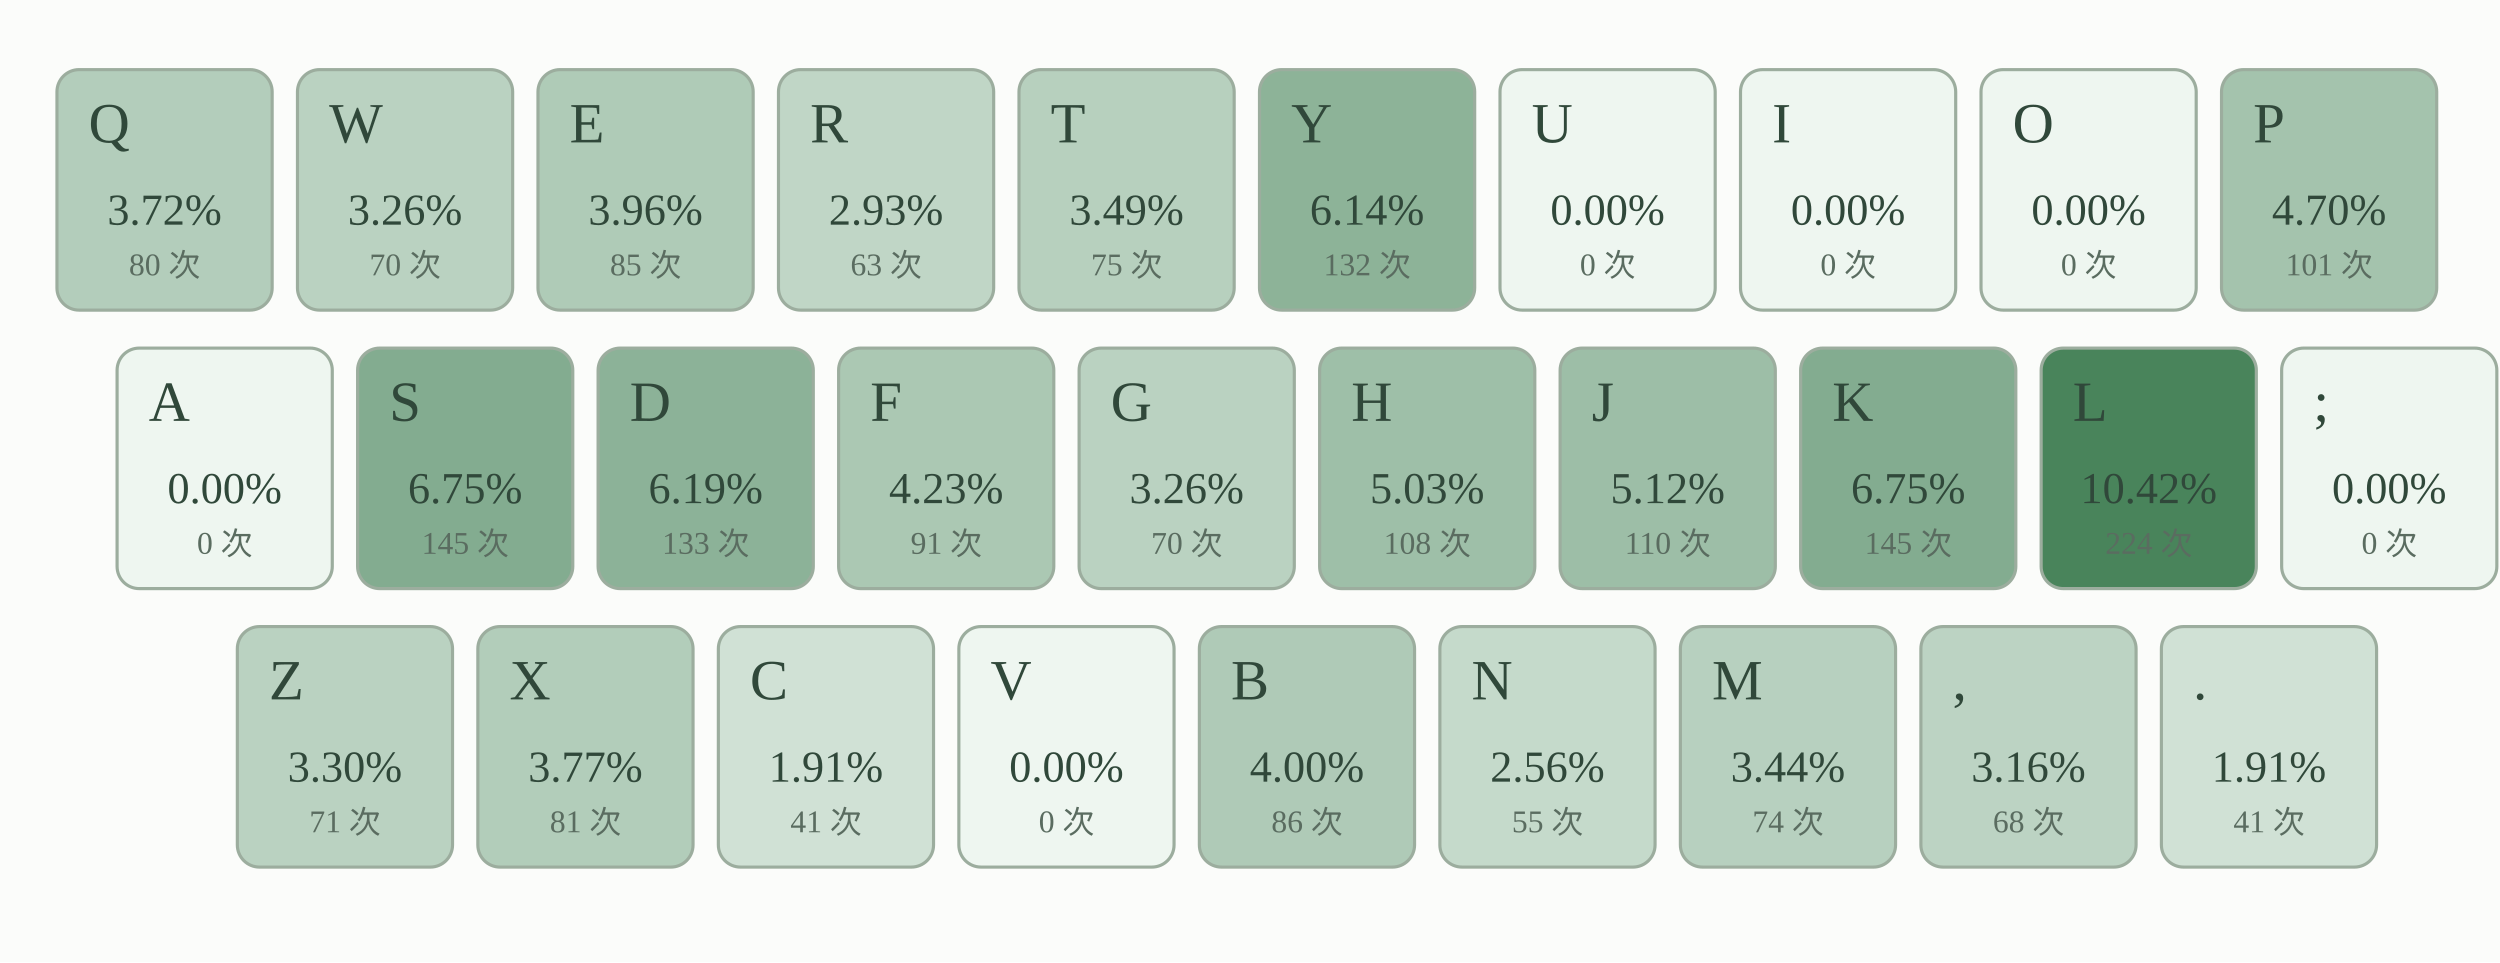
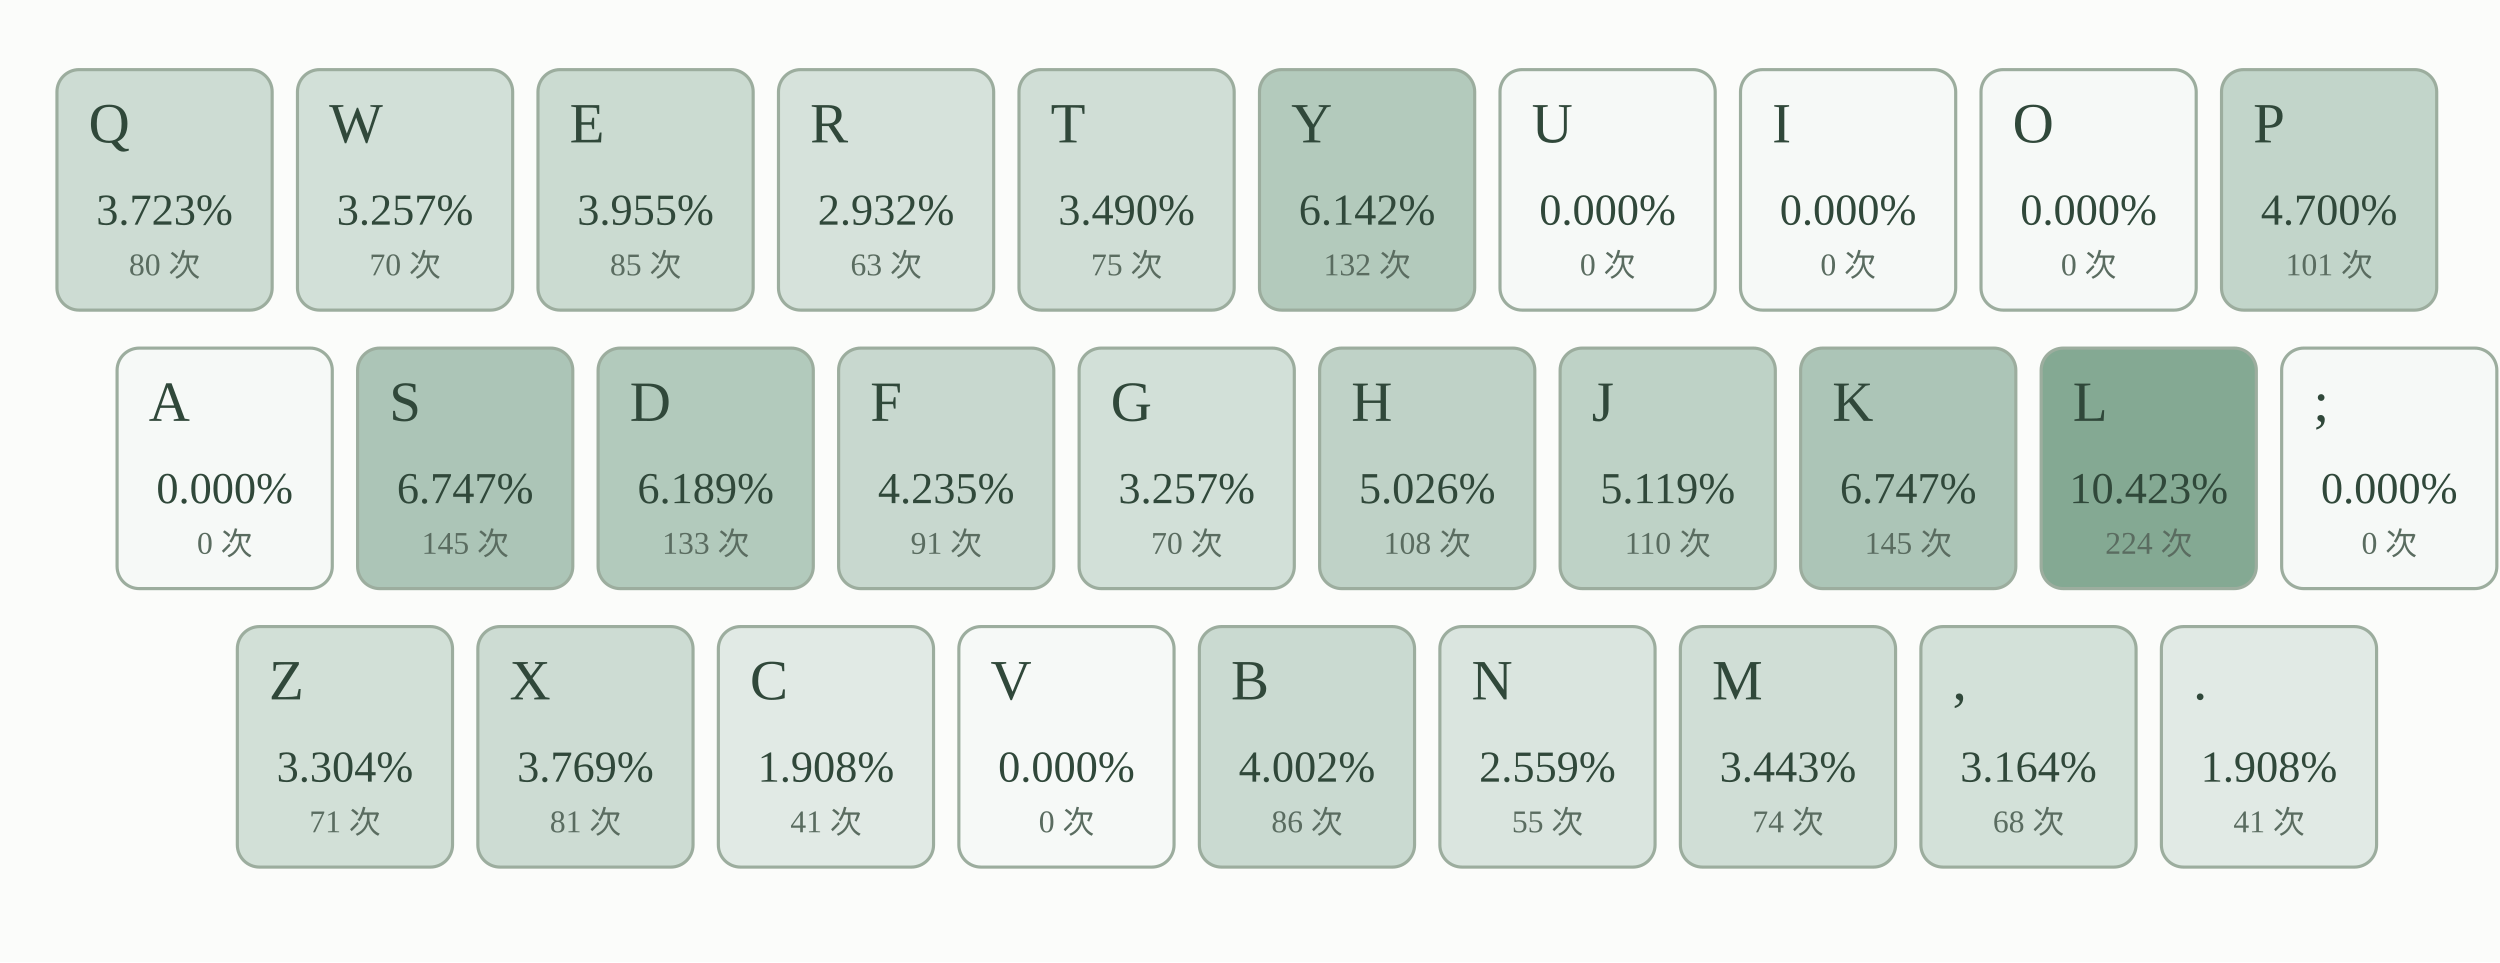
<svg xmlns="http://www.w3.org/2000/svg" viewBox="0 0 790 304" role="img" aria-labelledby="title desc">
  <rect width="790" height="304" fill="#fbfcfa" />
  <g data-mxkey="Q">
-     <rect x="18" y="22" width="68" height="76" rx="7" fill="rgb(179, 205, 187)" stroke="#9cad9e" />
+     <rect x="18" y="22" width="68" height="76" rx="7" fill="hsl(145 18% 83.429%)" stroke="#9cad9e" />
    <text x="28" y="45" font-size="18" fill="#30483a">Q</text>
-     <text x="52" y="71" text-anchor="middle" font-size="14" fill="#30483a">3.72%</text>
+     <text x="52" y="71" text-anchor="middle" font-size="14" fill="#30483a">3.723%</text>
    <text x="52" y="87" text-anchor="middle" font-size="10" fill="#5a6c60">80 次</text>
  </g>
  <g data-mxkey="W">
-     <rect x="94" y="22" width="68" height="76" rx="7" fill="rgb(186, 210, 193)" stroke="#9cad9e" />
+     <rect x="94" y="22" width="68" height="76" rx="7" fill="hsl(145 18% 85.125%)" stroke="#9cad9e" />
    <text x="104" y="45" font-size="18" fill="#30483a">W</text>
-     <text x="128" y="71" text-anchor="middle" font-size="14" fill="#30483a">3.26%</text>
+     <text x="128" y="71" text-anchor="middle" font-size="14" fill="#30483a">3.257%</text>
    <text x="128" y="87" text-anchor="middle" font-size="10" fill="#5a6c60">70 次</text>
  </g>
  <g data-mxkey="E">
-     <rect x="170" y="22" width="68" height="76" rx="7" fill="rgb(175, 203, 183)" stroke="#9cad9e" />
+     <rect x="170" y="22" width="68" height="76" rx="7" fill="hsl(145 18% 82.58%)" stroke="#9cad9e" />
    <text x="180" y="45" font-size="18" fill="#30483a">E</text>
-     <text x="204" y="71" text-anchor="middle" font-size="14" fill="#30483a">3.96%</text>
+     <text x="204" y="71" text-anchor="middle" font-size="14" fill="#30483a">3.955%</text>
    <text x="204" y="87" text-anchor="middle" font-size="10" fill="#5a6c60">85 次</text>
  </g>
  <g data-mxkey="R">
-     <rect x="246" y="22" width="68" height="76" rx="7" fill="rgb(192, 214, 198)" stroke="#9cad9e" />
+     <rect x="246" y="22" width="68" height="76" rx="7" fill="hsl(145 18% 86.312%)" stroke="#9cad9e" />
    <text x="256" y="45" font-size="18" fill="#30483a">R</text>
-     <text x="280" y="71" text-anchor="middle" font-size="14" fill="#30483a">2.93%</text>
+     <text x="280" y="71" text-anchor="middle" font-size="14" fill="#30483a">2.932%</text>
    <text x="280" y="87" text-anchor="middle" font-size="10" fill="#5a6c60">63 次</text>
  </g>
  <g data-mxkey="T">
-     <rect x="322" y="22" width="68" height="76" rx="7" fill="rgb(183, 208, 190)" stroke="#9cad9e" />
+     <rect x="322" y="22" width="68" height="76" rx="7" fill="hsl(145 18% 84.277%)" stroke="#9cad9e" />
    <text x="332" y="45" font-size="18" fill="#30483a">T</text>
-     <text x="356" y="71" text-anchor="middle" font-size="14" fill="#30483a">3.49%</text>
+     <text x="356" y="71" text-anchor="middle" font-size="14" fill="#30483a">3.490%</text>
    <text x="356" y="87" text-anchor="middle" font-size="10" fill="#5a6c60">75 次</text>
  </g>
  <g data-mxkey="Y">
-     <rect x="398" y="22" width="68" height="76" rx="7" fill="rgb(141, 179, 152)" stroke="#9cad9e" />
+     <rect x="398" y="22" width="68" height="76" rx="7" fill="hsl(145 18% 74.607%)" stroke="#9cad9e" />
    <text x="408" y="45" font-size="18" fill="#30483a">Y</text>
-     <text x="432" y="71" text-anchor="middle" font-size="14" fill="#30483a">6.14%</text>
+     <text x="432" y="71" text-anchor="middle" font-size="14" fill="#30483a">6.142%</text>
    <text x="432" y="87" text-anchor="middle" font-size="10" fill="#5a6c60">132 次</text>
  </g>
  <g data-mxkey="U">
-     <rect x="474" y="22" width="68" height="76" rx="7" fill="rgb(238, 246, 240)" stroke="#9cad9e" />
+     <rect x="474" y="22" width="68" height="76" rx="7" fill="hsl(145 18% 97%)" stroke="#9cad9e" />
    <text x="484" y="45" font-size="18" fill="#30483a">U</text>
-     <text x="508" y="71" text-anchor="middle" font-size="14" fill="#30483a">0.00%</text>
+     <text x="508" y="71" text-anchor="middle" font-size="14" fill="#30483a">0.000%</text>
    <text x="508" y="87" text-anchor="middle" font-size="10" fill="#5a6c60">0 次</text>
  </g>
  <g data-mxkey="I">
-     <rect x="550" y="22" width="68" height="76" rx="7" fill="rgb(238, 246, 240)" stroke="#9cad9e" />
+     <rect x="550" y="22" width="68" height="76" rx="7" fill="hsl(145 18% 97%)" stroke="#9cad9e" />
    <text x="560" y="45" font-size="18" fill="#30483a">I</text>
-     <text x="584" y="71" text-anchor="middle" font-size="14" fill="#30483a">0.00%</text>
+     <text x="584" y="71" text-anchor="middle" font-size="14" fill="#30483a">0.000%</text>
    <text x="584" y="87" text-anchor="middle" font-size="10" fill="#5a6c60">0 次</text>
  </g>
  <g data-mxkey="O">
-     <rect x="626" y="22" width="68" height="76" rx="7" fill="rgb(238, 246, 240)" stroke="#9cad9e" />
+     <rect x="626" y="22" width="68" height="76" rx="7" fill="hsl(145 18% 97%)" stroke="#9cad9e" />
    <text x="636" y="45" font-size="18" fill="#30483a">O</text>
-     <text x="660" y="71" text-anchor="middle" font-size="14" fill="#30483a">0.00%</text>
+     <text x="660" y="71" text-anchor="middle" font-size="14" fill="#30483a">0.000%</text>
    <text x="660" y="87" text-anchor="middle" font-size="10" fill="#5a6c60">0 次</text>
  </g>
  <g data-mxkey="P">
-     <rect x="702" y="22" width="68" height="76" rx="7" fill="rgb(164, 195, 173)" stroke="#9cad9e" />
+     <rect x="702" y="22" width="68" height="76" rx="7" fill="hsl(145 18% 79.866%)" stroke="#9cad9e" />
    <text x="712" y="45" font-size="18" fill="#30483a">P</text>
-     <text x="736" y="71" text-anchor="middle" font-size="14" fill="#30483a">4.70%</text>
+     <text x="736" y="71" text-anchor="middle" font-size="14" fill="#30483a">4.700%</text>
    <text x="736" y="87" text-anchor="middle" font-size="10" fill="#5a6c60">101 次</text>
  </g>
  <g data-mxkey="A">
-     <rect x="37" y="110" width="68" height="76" rx="7" fill="rgb(238, 246, 240)" stroke="#9cad9e" />
+     <rect x="37" y="110" width="68" height="76" rx="7" fill="hsl(145 18% 97%)" stroke="#9cad9e" />
    <text x="47" y="133" font-size="18" fill="#30483a">A</text>
-     <text x="71" y="159" text-anchor="middle" font-size="14" fill="#30483a">0.00%</text>
+     <text x="71" y="159" text-anchor="middle" font-size="14" fill="#30483a">0.000%</text>
    <text x="71" y="175" text-anchor="middle" font-size="10" fill="#5a6c60">0 次</text>
  </g>
  <g data-mxkey="S">
-     <rect x="113" y="110" width="68" height="76" rx="7" fill="rgb(131, 172, 144)" stroke="#9cad9e" />
+     <rect x="113" y="110" width="68" height="76" rx="7" fill="hsl(145 18% 72.402%)" stroke="#9cad9e" />
    <text x="123" y="133" font-size="18" fill="#30483a">S</text>
-     <text x="147" y="159" text-anchor="middle" font-size="14" fill="#30483a">6.75%</text>
+     <text x="147" y="159" text-anchor="middle" font-size="14" fill="#30483a">6.747%</text>
    <text x="147" y="175" text-anchor="middle" font-size="10" fill="#5a6c60">145 次</text>
  </g>
  <g data-mxkey="D">
-     <rect x="189" y="110" width="68" height="76" rx="7" fill="rgb(140, 178, 152)" stroke="#9cad9e" />
+     <rect x="189" y="110" width="68" height="76" rx="7" fill="hsl(145 18% 74.438%)" stroke="#9cad9e" />
    <text x="199" y="133" font-size="18" fill="#30483a">D</text>
-     <text x="223" y="159" text-anchor="middle" font-size="14" fill="#30483a">6.19%</text>
+     <text x="223" y="159" text-anchor="middle" font-size="14" fill="#30483a">6.189%</text>
    <text x="223" y="175" text-anchor="middle" font-size="10" fill="#5a6c60">133 次</text>
  </g>
  <g data-mxkey="F">
-     <rect x="265" y="110" width="68" height="76" rx="7" fill="rgb(171, 200, 179)" stroke="#9cad9e" />
+     <rect x="265" y="110" width="68" height="76" rx="7" fill="hsl(145 18% 81.562%)" stroke="#9cad9e" />
    <text x="275" y="133" font-size="18" fill="#30483a">F</text>
-     <text x="299" y="159" text-anchor="middle" font-size="14" fill="#30483a">4.23%</text>
+     <text x="299" y="159" text-anchor="middle" font-size="14" fill="#30483a">4.235%</text>
    <text x="299" y="175" text-anchor="middle" font-size="10" fill="#5a6c60">91 次</text>
  </g>
  <g data-mxkey="G">
-     <rect x="341" y="110" width="68" height="76" rx="7" fill="rgb(186, 210, 193)" stroke="#9cad9e" />
+     <rect x="341" y="110" width="68" height="76" rx="7" fill="hsl(145 18% 85.125%)" stroke="#9cad9e" />
    <text x="351" y="133" font-size="18" fill="#30483a">G</text>
-     <text x="375" y="159" text-anchor="middle" font-size="14" fill="#30483a">3.26%</text>
+     <text x="375" y="159" text-anchor="middle" font-size="14" fill="#30483a">3.257%</text>
    <text x="375" y="175" text-anchor="middle" font-size="10" fill="#5a6c60">70 次</text>
  </g>
  <g data-mxkey="H">
-     <rect x="417" y="110" width="68" height="76" rx="7" fill="rgb(158, 191, 168)" stroke="#9cad9e" />
+     <rect x="417" y="110" width="68" height="76" rx="7" fill="hsl(145 18% 78.679%)" stroke="#9cad9e" />
    <text x="427" y="133" font-size="18" fill="#30483a">H</text>
-     <text x="451" y="159" text-anchor="middle" font-size="14" fill="#30483a">5.03%</text>
+     <text x="451" y="159" text-anchor="middle" font-size="14" fill="#30483a">5.026%</text>
    <text x="451" y="175" text-anchor="middle" font-size="10" fill="#5a6c60">108 次</text>
  </g>
  <g data-mxkey="J">
-     <rect x="493" y="110" width="68" height="76" rx="7" fill="rgb(157, 190, 167)" stroke="#9cad9e" />
+     <rect x="493" y="110" width="68" height="76" rx="7" fill="hsl(145 18% 78.339%)" stroke="#9cad9e" />
    <text x="503" y="133" font-size="18" fill="#30483a">J</text>
-     <text x="527" y="159" text-anchor="middle" font-size="14" fill="#30483a">5.12%</text>
+     <text x="527" y="159" text-anchor="middle" font-size="14" fill="#30483a">5.119%</text>
    <text x="527" y="175" text-anchor="middle" font-size="10" fill="#5a6c60">110 次</text>
  </g>
  <g data-mxkey="K">
-     <rect x="569" y="110" width="68" height="76" rx="7" fill="rgb(131, 172, 144)" stroke="#9cad9e" />
+     <rect x="569" y="110" width="68" height="76" rx="7" fill="hsl(145 18% 72.402%)" stroke="#9cad9e" />
    <text x="579" y="133" font-size="18" fill="#30483a">K</text>
-     <text x="603" y="159" text-anchor="middle" font-size="14" fill="#30483a">6.75%</text>
+     <text x="603" y="159" text-anchor="middle" font-size="14" fill="#30483a">6.747%</text>
    <text x="603" y="175" text-anchor="middle" font-size="10" fill="#5a6c60">145 次</text>
  </g>
  <g data-mxkey="L">
-     <rect x="645" y="110" width="68" height="76" rx="7" fill="rgb(73, 132, 91)" stroke="#9cad9e" />
+     <rect x="645" y="110" width="68" height="76" rx="7" fill="hsl(145 18% 59%)" stroke="#9cad9e" />
    <text x="655" y="133" font-size="18" fill="#30483a">L</text>
-     <text x="679" y="159" text-anchor="middle" font-size="14" fill="#30483a">10.42%</text>
+     <text x="679" y="159" text-anchor="middle" font-size="14" fill="#30483a">10.423%</text>
    <text x="679" y="175" text-anchor="middle" font-size="10" fill="#5a6c60">224 次</text>
  </g>
  <g data-mxkey=";">
-     <rect x="721" y="110" width="68" height="76" rx="7" fill="rgb(238, 246, 240)" stroke="#9cad9e" />
+     <rect x="721" y="110" width="68" height="76" rx="7" fill="hsl(145 18% 97%)" stroke="#9cad9e" />
    <text x="731" y="133" font-size="18" fill="#30483a">;</text>
-     <text x="755" y="159" text-anchor="middle" font-size="14" fill="#30483a">0.00%</text>
+     <text x="755" y="159" text-anchor="middle" font-size="14" fill="#30483a">0.000%</text>
    <text x="755" y="175" text-anchor="middle" font-size="10" fill="#5a6c60">0 次</text>
  </g>
  <g data-mxkey="Z">
-     <rect x="75" y="198" width="68" height="76" rx="7" fill="rgb(186, 210, 193)" stroke="#9cad9e" />
+     <rect x="75" y="198" width="68" height="76" rx="7" fill="hsl(145 18% 84.955%)" stroke="#9cad9e" />
    <text x="85" y="221" font-size="18" fill="#30483a">Z</text>
-     <text x="109" y="247" text-anchor="middle" font-size="14" fill="#30483a">3.30%</text>
+     <text x="109" y="247" text-anchor="middle" font-size="14" fill="#30483a">3.304%</text>
    <text x="109" y="263" text-anchor="middle" font-size="10" fill="#5a6c60">71 次</text>
  </g>
  <g data-mxkey="X">
-     <rect x="151" y="198" width="68" height="76" rx="7" fill="rgb(178, 205, 186)" stroke="#9cad9e" />
+     <rect x="151" y="198" width="68" height="76" rx="7" fill="hsl(145 18% 83.259%)" stroke="#9cad9e" />
    <text x="161" y="221" font-size="18" fill="#30483a">X</text>
-     <text x="185" y="247" text-anchor="middle" font-size="14" fill="#30483a">3.77%</text>
+     <text x="185" y="247" text-anchor="middle" font-size="14" fill="#30483a">3.769%</text>
    <text x="185" y="263" text-anchor="middle" font-size="10" fill="#5a6c60">81 次</text>
  </g>
  <g data-mxkey="C">
-     <rect x="227" y="198" width="68" height="76" rx="7" fill="rgb(208, 225, 213)" stroke="#9cad9e" />
+     <rect x="227" y="198" width="68" height="76" rx="7" fill="hsl(145 18% 90.045%)" stroke="#9cad9e" />
    <text x="237" y="221" font-size="18" fill="#30483a">C</text>
-     <text x="261" y="247" text-anchor="middle" font-size="14" fill="#30483a">1.91%</text>
+     <text x="261" y="247" text-anchor="middle" font-size="14" fill="#30483a">1.908%</text>
    <text x="261" y="263" text-anchor="middle" font-size="10" fill="#5a6c60">41 次</text>
  </g>
  <g data-mxkey="V">
-     <rect x="303" y="198" width="68" height="76" rx="7" fill="rgb(238, 246, 240)" stroke="#9cad9e" />
+     <rect x="303" y="198" width="68" height="76" rx="7" fill="hsl(145 18% 97%)" stroke="#9cad9e" />
    <text x="313" y="221" font-size="18" fill="#30483a">V</text>
-     <text x="337" y="247" text-anchor="middle" font-size="14" fill="#30483a">0.00%</text>
+     <text x="337" y="247" text-anchor="middle" font-size="14" fill="#30483a">0.000%</text>
    <text x="337" y="263" text-anchor="middle" font-size="10" fill="#5a6c60">0 次</text>
  </g>
  <g data-mxkey="B">
-     <rect x="379" y="198" width="68" height="76" rx="7" fill="rgb(175, 202, 183)" stroke="#9cad9e" />
+     <rect x="379" y="198" width="68" height="76" rx="7" fill="hsl(145 18% 82.411%)" stroke="#9cad9e" />
    <text x="389" y="221" font-size="18" fill="#30483a">B</text>
-     <text x="413" y="247" text-anchor="middle" font-size="14" fill="#30483a">4.00%</text>
+     <text x="413" y="247" text-anchor="middle" font-size="14" fill="#30483a">4.002%</text>
    <text x="413" y="263" text-anchor="middle" font-size="10" fill="#5a6c60">86 次</text>
  </g>
  <g data-mxkey="N">
-     <rect x="455" y="198" width="68" height="76" rx="7" fill="rgb(197, 218, 203)" stroke="#9cad9e" />
+     <rect x="455" y="198" width="68" height="76" rx="7" fill="hsl(145 18% 87.67%)" stroke="#9cad9e" />
    <text x="465" y="221" font-size="18" fill="#30483a">N</text>
-     <text x="489" y="247" text-anchor="middle" font-size="14" fill="#30483a">2.56%</text>
+     <text x="489" y="247" text-anchor="middle" font-size="14" fill="#30483a">2.559%</text>
    <text x="489" y="263" text-anchor="middle" font-size="10" fill="#5a6c60">55 次</text>
  </g>
  <g data-mxkey="M">
-     <rect x="531" y="198" width="68" height="76" rx="7" fill="rgb(183, 208, 191)" stroke="#9cad9e" />
+     <rect x="531" y="198" width="68" height="76" rx="7" fill="hsl(145 18% 84.446%)" stroke="#9cad9e" />
    <text x="541" y="221" font-size="18" fill="#30483a">M</text>
-     <text x="565" y="247" text-anchor="middle" font-size="14" fill="#30483a">3.44%</text>
+     <text x="565" y="247" text-anchor="middle" font-size="14" fill="#30483a">3.443%</text>
    <text x="565" y="263" text-anchor="middle" font-size="10" fill="#5a6c60">74 次</text>
  </g>
  <g data-mxkey=",">
-     <rect x="607" y="198" width="68" height="76" rx="7" fill="rgb(188, 211, 195)" stroke="#9cad9e" />
+     <rect x="607" y="198" width="68" height="76" rx="7" fill="hsl(145 18% 85.464%)" stroke="#9cad9e" />
    <text x="617" y="221" font-size="18" fill="#30483a">,</text>
-     <text x="641" y="247" text-anchor="middle" font-size="14" fill="#30483a">3.16%</text>
+     <text x="641" y="247" text-anchor="middle" font-size="14" fill="#30483a">3.164%</text>
    <text x="641" y="263" text-anchor="middle" font-size="10" fill="#5a6c60">68 次</text>
  </g>
  <g data-mxkey=".">
-     <rect x="683" y="198" width="68" height="76" rx="7" fill="rgb(208, 225, 213)" stroke="#9cad9e" />
+     <rect x="683" y="198" width="68" height="76" rx="7" fill="hsl(145 18% 90.045%)" stroke="#9cad9e" />
    <text x="693" y="221" font-size="18" fill="#30483a">.</text>
-     <text x="717" y="247" text-anchor="middle" font-size="14" fill="#30483a">1.91%</text>
+     <text x="717" y="247" text-anchor="middle" font-size="14" fill="#30483a">1.908%</text>
    <text x="717" y="263" text-anchor="middle" font-size="10" fill="#5a6c60">41 次</text>
  </g>
</svg>
